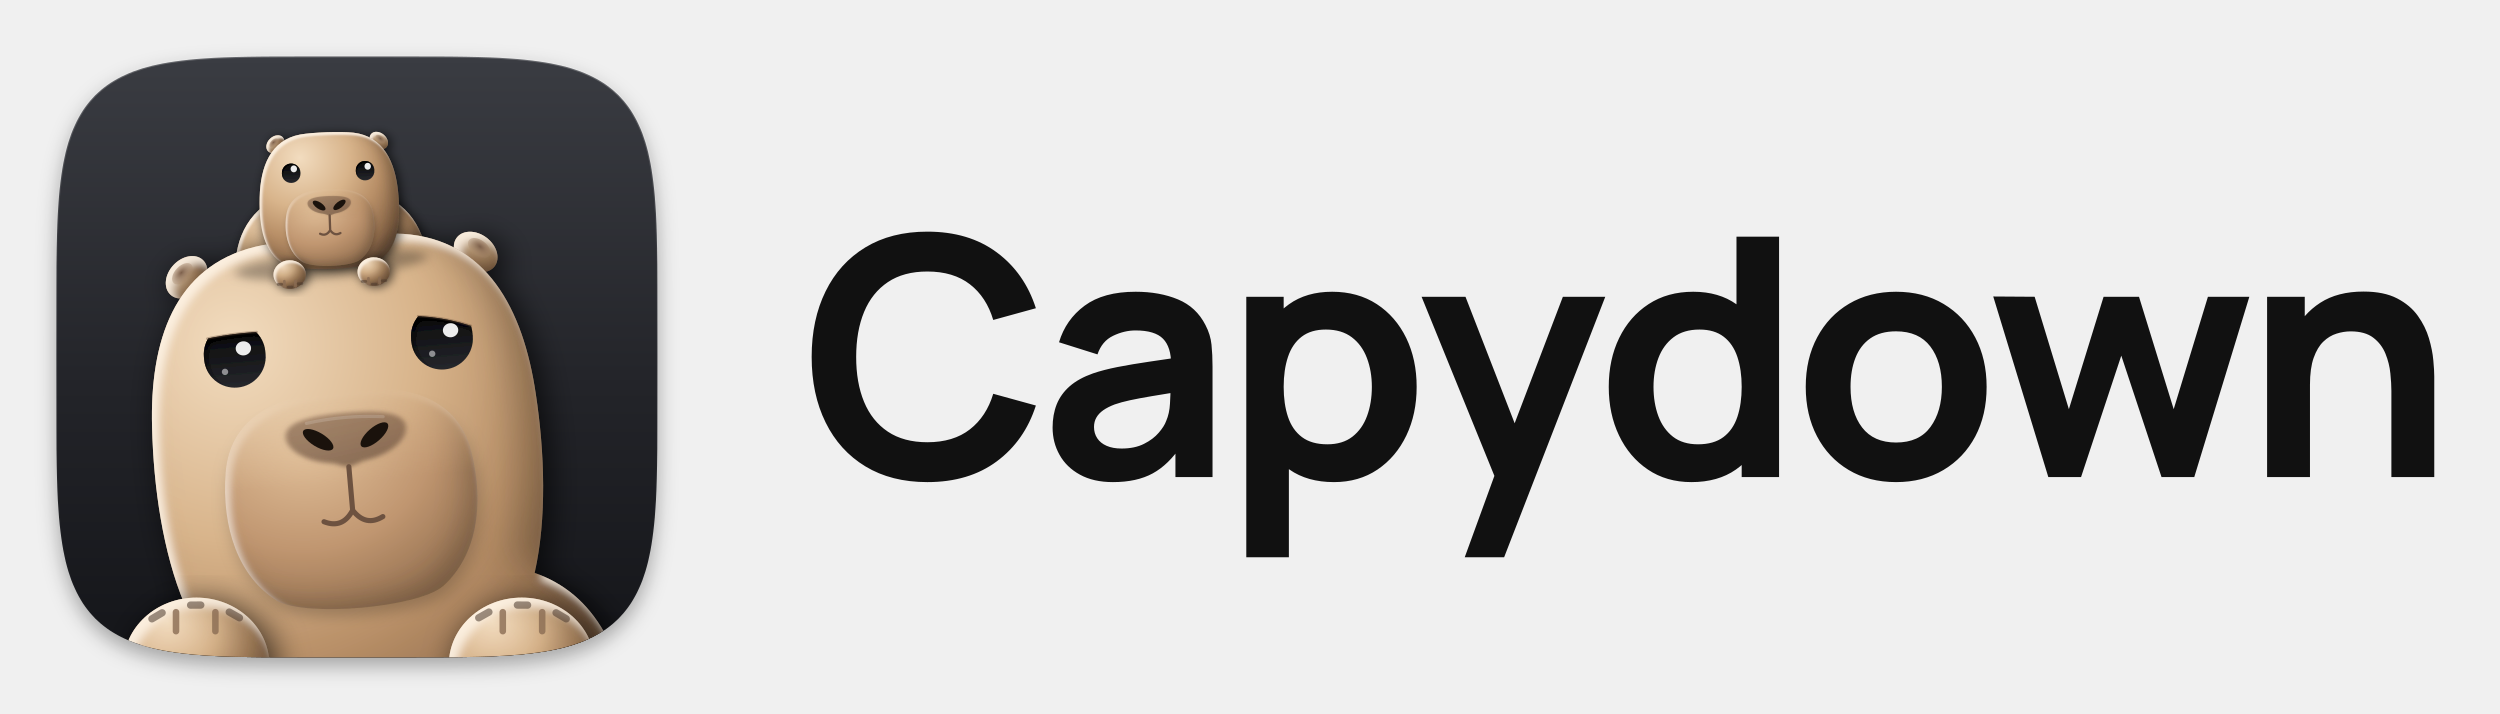
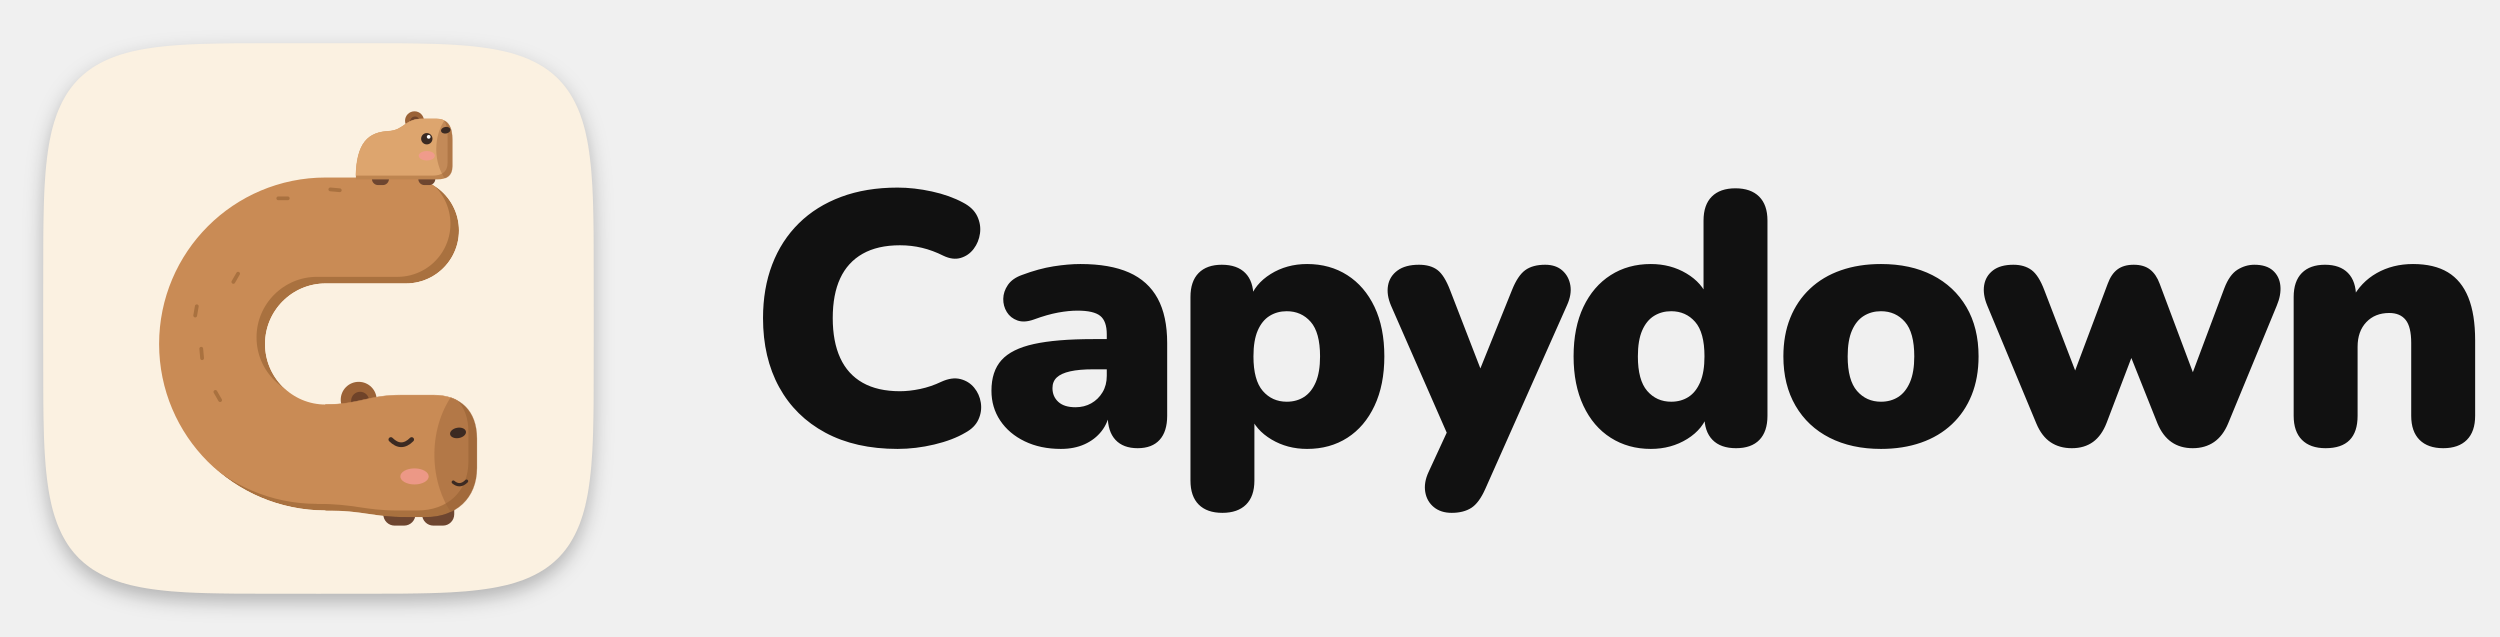
- <svg xmlns="http://www.w3.org/2000/svg" viewBox="0 0 532.4 152" width="532.4" height="152">
-   <svg x="-3.53" y="-3.53" width="159.07" height="159.07" viewBox="0 0 1024 1024" overflow="visible">
+ <svg xmlns="http://www.w3.org/2000/svg" width="581.3" height="148" viewBox="0 0 581.3 148">
+   <svg x="-5.5" y="-5.5" width="159.1" height="159.1" viewBox="0 0 1024 1024" overflow="visible">
    <defs>
      <filter id="tileDrop" x="-10%" y="-10%" width="120%" height="125%">
        <feGaussianBlur stdDeviation="14" />
      </filter>
      <path id="squircle" d="M924.0 512.0 L923.9 608.0 L923.8 638.6 L923.5 660.9 L923.1 679.0 L922.6 694.5 L922.0 708.2 L921.2 720.5 L920.4 731.8 L919.4 742.2 L918.3 751.9 L917.1 761.0 L915.8 769.6 L914.4 777.6 L912.8 785.3 L911.2 792.6 L909.4 799.5 L907.5 806.1 L905.4 812.4 L903.3 818.5 L901.0 824.2 L898.5 829.8 L896.0 835.1 L893.3 840.2 L890.5 845.1 L887.6 849.8 L884.5 854.3 L881.2 858.7 L877.9 862.8 L874.3 866.8 L870.7 870.7 L866.8 874.3 L862.8 877.9 L858.7 881.2 L854.3 884.5 L849.8 887.6 L845.1 890.5 L840.2 893.3 L835.1 896.0 L829.8 898.5 L824.2 901.0 L818.5 903.3 L812.4 905.4 L806.1 907.5 L799.5 909.4 L792.6 911.2 L785.3 912.8 L777.6 914.4 L769.6 915.8 L761.0 917.1 L751.9 918.3 L742.2 919.4 L731.8 920.4 L720.5 921.2 L708.2 922.0 L694.5 922.6 L679.0 923.1 L660.9 923.5 L638.6 923.8 L608.0 923.9 L512.0 924.0 L416.0 923.9 L385.4 923.8 L363.1 923.5 L345.0 923.1 L329.5 922.6 L315.8 922.0 L303.5 921.2 L292.2 920.4 L281.8 919.4 L272.1 918.3 L263.0 917.1 L254.4 915.8 L246.4 914.4 L238.7 912.8 L231.4 911.2 L224.5 909.4 L217.9 907.5 L211.6 905.4 L205.5 903.3 L199.8 901.0 L194.2 898.5 L188.9 896.0 L183.8 893.3 L178.9 890.5 L174.2 887.6 L169.7 884.5 L165.3 881.2 L161.2 877.9 L157.2 874.3 L153.3 870.7 L149.7 866.8 L146.1 862.8 L142.8 858.7 L139.5 854.3 L136.4 849.8 L133.5 845.1 L130.7 840.2 L128.0 835.1 L125.5 829.8 L123.0 824.2 L120.7 818.5 L118.6 812.4 L116.5 806.1 L114.6 799.5 L112.8 792.6 L111.2 785.3 L109.6 777.6 L108.2 769.6 L106.9 761.0 L105.7 751.9 L104.6 742.2 L103.6 731.8 L102.8 720.5 L102.0 708.2 L101.4 694.5 L100.9 679.0 L100.5 660.9 L100.2 638.6 L100.1 608.0 L100.0 512.0 L100.1 416.0 L100.2 385.4 L100.5 363.1 L100.9 345.0 L101.4 329.5 L102.0 315.8 L102.8 303.5 L103.6 292.2 L104.6 281.8 L105.7 272.1 L106.9 263.0 L108.2 254.4 L109.6 246.4 L111.2 238.7 L112.8 231.4 L114.6 224.5 L116.5 217.9 L118.6 211.6 L120.7 205.5 L123.0 199.8 L125.5 194.2 L128.0 188.9 L130.7 183.8 L133.5 178.9 L136.4 174.2 L139.5 169.7 L142.8 165.3 L146.1 161.2 L149.7 157.2 L153.3 153.3 L157.2 149.7 L161.2 146.1 L165.3 142.8 L169.7 139.5 L174.2 136.4 L178.9 133.5 L183.8 130.7 L188.9 128.0 L194.2 125.5 L199.8 123.0 L205.5 120.7 L211.6 118.6 L217.9 116.5 L224.5 114.6 L231.4 112.8 L238.7 111.2 L246.4 109.6 L254.4 108.2 L263.0 106.9 L272.1 105.7 L281.8 104.6 L292.2 103.6 L303.5 102.8 L315.8 102.0 L329.5 101.4 L345.0 100.9 L363.1 100.5 L385.4 100.2 L416.0 100.1 L512.0 100.0 L608.0 100.1 L638.6 100.2 L660.9 100.5 L679.0 100.9 L694.5 101.4 L708.2 102.0 L720.5 102.8 L731.8 103.6 L742.2 104.6 L751.9 105.7 L761.0 106.9 L769.6 108.2 L777.6 109.6 L785.3 111.2 L792.6 112.8 L799.5 114.6 L806.1 116.5 L812.4 118.6 L818.5 120.7 L824.2 123.0 L829.8 125.5 L835.1 128.0 L840.2 130.7 L845.1 133.5 L849.8 136.4 L854.3 139.5 L858.7 142.8 L862.8 146.1 L866.8 149.7 L870.7 153.3 L874.3 157.2 L877.9 161.2 L881.2 165.3 L884.5 169.7 L887.6 174.2 L890.5 178.9 L893.3 183.8 L896.0 188.9 L898.5 194.2 L901.0 199.8 L903.3 205.5 L905.4 211.6 L907.5 217.9 L909.4 224.5 L911.2 231.4 L912.8 238.7 L914.4 246.4 L915.8 254.4 L917.1 263.0 L918.3 272.1 L919.4 281.8 L920.4 292.2 L921.2 303.5 L922.0 315.8 L922.6 329.5 L923.1 345.0 L923.5 363.1 L923.8 385.4 L923.9 416.0 Z" />
      <clipPath id="clip">
        <use href="#squircle" />
      </clipPath>
-       <linearGradient id="bg" x1="0" y1="0" x2="0" y2="1">
-         <stop offset="0" stop-color="#3a3c42" />
-         <stop offset="0.55" stop-color="#232429" />
-         <stop offset="1" stop-color="#141519" />
-       </linearGradient>
-       <linearGradient id="rim" x1="0" y1="0" x2="0" y2="1">
-         <stop offset="0" stop-color="#fff" stop-opacity="0.22" />
-         <stop offset="0.35" stop-color="#fff" stop-opacity="0.04" />
-         <stop offset="1" stop-color="#fff" stop-opacity="0" />
-       </linearGradient>
-       <radialGradient id="body" cx="0.30" cy="0.18" r="0.95">
-         <stop offset="0" stop-color="#f2dcbf" />
-         <stop offset="0.38" stop-color="#d8b48b" />
-         <stop offset="0.62" stop-color="#b88f67" />
-         <stop offset="0.86" stop-color="#8c6849" />
-         <stop offset="1" stop-color="#5e4533" />
-       </radialGradient>
-       <radialGradient id="muzzle" cx="0.34" cy="0.22" r="0.9">
-         <stop offset="0" stop-color="#e3c29c" />
-         <stop offset="0.55" stop-color="#c09670" />
-         <stop offset="1" stop-color="#8d6a4b" />
-       </radialGradient>
-       <linearGradient id="eye" x1="0" y1="0" x2="0" y2="1">
-         <stop offset="0" stop-color="#050506" />
-         <stop offset="1" stop-color="#26272c" />
-       </linearGradient>
-       <linearGradient id="pad" x1="0" y1="0" x2="0.3" y2="1">
-         <stop offset="0" stop-color="#7f604a" />
-         <stop offset="1" stop-color="#5f4636" />
-       </linearGradient>
-       <radialGradient id="earIn" cx="0.5" cy="0.4" r="0.6">
-         <stop offset="0" stop-color="#7d604b" />
-         <stop offset="1" stop-color="#a8876a" stop-opacity="0.2" />
-       </radialGradient>
-       <filter id="sculpt" x="-20%" y="-20%" width="140%" height="140%">
-         <feGaussianBlur in="SourceAlpha" stdDeviation="30" result="b1" />
-         <feOffset in="b1" dx="-34" dy="-26" result="o1" />
-         <feComposite in="SourceAlpha" in2="o1" operator="out" result="edge1" />
-         <feFlood flood-color="#3b2f26" flood-opacity="0.55" />
-         <feComposite in2="edge1" operator="in" result="shade" />
-         <feGaussianBlur in="SourceAlpha" stdDeviation="6" result="b2" />
-         <feOffset in="b2" dx="10" dy="12" result="o2" />
-         <feComposite in="SourceAlpha" in2="o2" operator="out" result="edge2" />
-         <feFlood flood-color="#fff4e6" flood-opacity="0.85" />
-         <feComposite in2="edge2" operator="in" result="shine" />
-         <feMerge>
-           <feMergeNode in="SourceGraphic" />
-           <feMergeNode in="shade" />
-           <feMergeNode in="shine" />
-         </feMerge>
-       </filter>
-       <filter id="sculptSoft" x="-20%" y="-20%" width="140%" height="140%">
-         <feGaussianBlur in="SourceAlpha" stdDeviation="20" result="b1" />
-         <feOffset in="b1" dx="-20" dy="-16" result="o1" />
-         <feComposite in="SourceAlpha" in2="o1" operator="out" result="edge1" />
-         <feFlood flood-color="#3b2f26" flood-opacity="0.4" />
-         <feComposite in2="edge1" operator="in" result="shade" />
-         <feGaussianBlur in="SourceAlpha" stdDeviation="5" result="b2" />
-         <feOffset in="b2" dx="7" dy="9" result="o2" />
-         <feComposite in="SourceAlpha" in2="o2" operator="out" result="edge2" />
-         <feFlood flood-color="#fff4e6" flood-opacity="0.59" />
-         <feComposite in2="edge2" operator="in" result="shine" />
-         <feMerge>
-           <feMergeNode in="SourceGraphic" />
-           <feMergeNode in="shade" />
-           <feMergeNode in="shine" />
-         </feMerge>
-       </filter>
-       <filter id="cast" x="-20%" y="-20%" width="140%" height="140%">
-         <feGaussianBlur in="SourceAlpha" stdDeviation="22" />
-         <feOffset dx="10" dy="6" />
-         <feComponentTransfer>
-           <feFuncA type="linear" slope="0.7" />
-         </feComponentTransfer>
-       </filter>
-       <filter id="muzzleDrop" x="-20%" y="-20%" width="140%" height="150%">
-         <feGaussianBlur in="SourceAlpha" stdDeviation="12" />
-         <feOffset dx="4" dy="12" />
-         <feComponentTransfer>
-           <feFuncA type="linear" slope="0.2" />
-         </feComponentTransfer>
-       </filter>
-       <linearGradient id="muzzleFade" gradientUnits="userSpaceOnUse" x1="0" y1="500" x2="0" y2="640">
-         <stop offset="0" stop-color="#fff" stop-opacity="0" />
-         <stop offset="1" stop-color="#fff" />
-       </linearGradient>
-       <mask id="muzzleMask" maskUnits="userSpaceOnUse" x="0" y="0" width="1024" height="1100">
-         <rect width="1024" height="1100" fill="url(#muzzleFade)" />
-       </mask>
-       <filter id="softShadow" x="-50%" y="-200%" width="200%" height="500%">
-         <feGaussianBlur stdDeviation="8" />
-       </filter>
-       <filter id="padBlur" x="-30%" y="-50%" width="160%" height="200%">
-         <feGaussianBlur stdDeviation="4" />
-       </filter>
-       <filter id="eyeInset" x="-30%" y="-30%" width="160%" height="160%">
-         <feGaussianBlur in="SourceAlpha" stdDeviation="5" result="b" />
-         <feOffset in="b" dx="4" dy="7" result="o" />
-         <feComposite in="SourceAlpha" in2="o" operator="out" result="e" />
-         <feFlood flood-color="#000" flood-opacity="0.9" />
-         <feComposite in2="e" operator="in" result="s" />
-         <feMerge>
-           <feMergeNode in="SourceGraphic" />
-           <feMergeNode in="s" />
-         </feMerge>
-       </filter>
    </defs>
-     <use class="tile-shadow" href="#squircle" fill="#000" opacity="0.32" transform="translate(0 12)" filter="url(#tileDrop)" />
-     <use href="#squircle" fill="url(#bg)" />
+     <use class="tile-shadow" href="#squircle" fill="#000" opacity="0.26" transform="translate(0 12)" filter="url(#tileDrop)" />
+     <use href="#squircle" fill="#FBF1E1" />
    <g clip-path="url(#clip)">
-       <g transform="translate(512 1000) scale(0.88) translate(-512 -1000) rotate(-5 512 760)">
-         <g transform="translate(512 306) rotate(3) scale(0.36) translate(-512 -846)">
-           <g fill="#000" filter="url(#cast)">
-             <path d="M 96 1000 L 96 846 C 96 700 170 560 330 520 C 420 498 604 498 694 520 C 854 560 928 700 928 846 L 928 1000 Z" />
+       <g transform="translate(154.6 168) scale(0.7078)">
+         <path d="M642 860 H710 V900 A24 24 0 0 1 686 924 H666 A24 24 0 0 1 642 900 V860 Z" fill="#6E4630" />
+         <path d="M724 860 H792 V900 A24 24 0 0 1 768 924 H748 A24 24 0 0 1 724 900 V860 Z" fill="#6E4630" />
+         <circle cx="590" cy="658" r="38" fill="#9B6236" />
+         <circle cx="593" cy="660" r="19" fill="#6F4329" />
+         <mask id="c2" maskUnits="userSpaceOnUse" x="-300" y="-300" width="1624" height="1624">
+           <g fill="#fff" stroke="#fff">
+             <path d="M690 300 L520 300 A240 240 0 0 0 520 780 L560 780" fill="none" stroke="#fff" stroke-width="224" stroke-linecap="round" stroke-linejoin="round" />
+             <path d="M520 668.0 C590 668.0 610 648 680 648 L748 648 C806 648 840 682 840 740 L840 802 C840 866 796 906 732 906 L690 906 C620 906 600 892.0 520 892.0 Z" fill="#fff" />
          </g>
-           <g filter="url(#sculpt)">
-             <g fill="url(#body)">
-               <path d="M 96 1000 L 96 846 C 96 700 170 560 330 520 C 420 498 604 498 694 520 C 854 560 928 700 928 846 L 928 1000 Z" />
-             </g>
+         </mask>
+         <g mask="url(#c2)">
+           <path d="M690 300 L520 300 A240 240 0 0 0 520 780 L560 780" fill="none" stroke="#A9713F" stroke-width="224" stroke-linecap="round" stroke-linejoin="round" />
+           <path d="M520 668.0 C590 668.0 610 648 680 648 L748 648 C806 648 840 682 840 740 L840 802 C840 866 796 906 732 906 L690 906 C620 906 600 892.0 520 892.0 Z" fill="#A9713F" />
+           <g transform="translate(-18 -14)">
+             <path d="M690 300 L520 300 A240 240 0 0 0 520 780 L560 780" fill="none" stroke="#C98B55" stroke-width="224" stroke-linecap="round" stroke-linejoin="round" />
+             <path d="M520 668.0 C590 668.0 610 648 680 648 L748 648 C806 648 840 682 840 740 L840 802 C840 866 796 906 732 906 L690 906 C620 906 600 892.0 520 892.0 Z" fill="#C98B55" />
          </g>
        </g>
-         <g fill="#000" filter="url(#cast)">
-           <ellipse cx="286" cy="300" rx="37" ry="28" transform="rotate(-42 286 300)" />
-           <ellipse cx="738" cy="300" rx="37" ry="28" transform="rotate(42 738 300)" />
-           <path d="M 104 1110 C 104 936 150 846 238 806 C 212 724 206 622 212 528 C 220 394 268 282 396 262 C 452 254 572 254 628 262 C 756 282 804 394 812 528 C 818 622 812 724 786 806 C 874 846 920 936 920 1110 Z" />
+         <mask id="c2h" maskUnits="userSpaceOnUse" x="-300" y="-300" width="1624" height="1624">
+           <g fill="#fff" stroke="#fff">
+             <path d="M520 668.0 C590 668.0 610 648 680 648 L748 648 C806 648 840 682 840 740 L840 802 C840 866 796 906 732 906 L690 906 C620 906 600 892.0 520 892.0 Z" fill="#fff" />
+           </g>
+         </mask>
+         <g mask="url(#c2h)">
+           <ellipse cx="900" cy="774" rx="150" ry="190" fill="#9A6236" opacity=".45" />
        </g>
-         <g filter="url(#sculpt)">
-           <g fill="url(#body)">
-             <ellipse cx="286" cy="300" rx="37" ry="28" transform="rotate(-42 286 300)" />
-             <ellipse cx="738" cy="300" rx="37" ry="28" transform="rotate(42 738 300)" />
+         <path d="M247.7 460.2 L244.3 479.8" fill="none" stroke="#A9713F" stroke-width="8" stroke-linecap="round" stroke-linejoin="round" />
+         <path d="M257.1 550 L258.9 570" fill="none" stroke="#A9713F" stroke-width="8" stroke-linecap="round" stroke-linejoin="round" />
+         <path d="M287 641.3 L297 658.7" fill="none" stroke="#A9713F" stroke-width="8" stroke-linecap="round" stroke-linejoin="round" />
+         <path d="M335 391.3 L325 408.7" fill="none" stroke="#A9713F" stroke-width="8" stroke-linecap="round" stroke-linejoin="round" />
+         <path d="M420 232 L440 232" fill="none" stroke="#A9713F" stroke-width="8" stroke-linecap="round" stroke-linejoin="round" />
+         <path d="M530 213.1 L550 214.9" fill="none" stroke="#A9713F" stroke-width="8" stroke-linecap="round" stroke-linejoin="round" />
+         <path d="M658 742 Q680 764 702 742" fill="none" stroke="#3B2A22" stroke-width="10" stroke-linecap="round" stroke-linejoin="round" />
+         <ellipse cx="800" cy="728" rx="17" ry="11" fill="#3B2A22" transform="rotate(-10 800 728)" />
+         <path d="M790 832 Q804 844 818 830" fill="none" stroke="#3B2A22" stroke-width="7" stroke-linecap="round" stroke-linejoin="round" />
+         <ellipse cx="708" cy="820" rx="30" ry="17" fill="#F29A8E" opacity=".85" />
+         <path d="M618 172 H654 V191 A13 13 0 0 1 641 204 H631 A13 13 0 0 1 618 191 V172 Z" fill="#6E4630" />
+         <path d="M716 172 H752 V191 A13 13 0 0 1 739 204 H729 A13 13 0 0 1 716 191 V172 Z" fill="#6E4630" />
+         <circle cx="708" cy="68" r="20" fill="#9B6236" />
+         <circle cx="709" cy="69" r="10" fill="#6F4329" />
+         <mask id="baby" maskUnits="userSpaceOnUse" x="-300" y="-300" width="1624" height="1624">
+           <g fill="#fff" stroke="#fff">
+             <path d="M584 192 C584 112 612 92 654 90 C686 88 688 64 724 64 L754 64 C780 64 788 82 788 108 L788 164 C788 184 776 192 756 192 Z" fill="#fff" />
          </g>
+         </mask>
+         <path d="M584 192 C584 112 612 92 654 90 C686 88 688 64 724 64 L754 64 C780 64 788 82 788 108 L788 164 C788 184 776 192 756 192 Z" fill="#BE8550" />
+         <g mask="url(#baby)">
+           <g transform="translate(-10 -8)">
+             <path d="M584 192 C584 112 612 92 654 90 C686 88 688 64 724 64 L754 64 C780 64 788 82 788 108 L788 164 C788 184 776 192 756 192 Z" fill="#DDA56E" />
+           </g>
+           <ellipse cx="820" cy="128" rx="66" ry="90" fill="#9A6236" opacity=".4" />
        </g>
-         <ellipse cx="280" cy="294" rx="20" ry="12" transform="rotate(-42 280 294)" fill="url(#earIn)" />
-         <ellipse cx="744" cy="294" rx="20" ry="12" transform="rotate(42 744 294)" fill="url(#earIn)" />
-         <g filter="url(#sculpt)">
-           <path d="M 104 1110 C 104 936 150 846 238 806 C 212 724 206 622 212 528 C 220 394 268 282 396 262 C 452 254 572 254 628 262 C 756 282 804 394 812 528 C 818 622 812 724 786 806 C 874 846 920 936 920 1110 Z" fill="url(#body)" />
-         </g>
-         <g mask="url(#muzzleMask)">
-           <path d="M 512 494 C 620 494 690 526 704 608 C 718 694 698 772 642 814 C 600 844 424 844 382 814 C 326 772 306 694 320 608 C 334 526 404 494 512 494 Z" fill="#000" filter="url(#muzzleDrop)" />
-           <g filter="url(#sculptSoft)">
-             <path d="M 512 494 C 620 494 690 526 704 608 C 718 694 698 772 642 814 C 600 844 424 844 382 814 C 326 772 306 694 320 608 C 334 526 404 494 512 494 Z" fill="url(#muzzle)" />
-           </g>
-         </g>
-         <path d="M 418 560 C 420 538 460 532 512 532 C 564 532 604 538 606 560 C 608 584 572 604 540 608 C 528 610 520 616 512 616 C 504 616 496 610 484 608 C 452 604 416 584 418 560 Z" fill="url(#pad)" opacity="0.62" filter="url(#padBlur)" />
-         <ellipse cx="468" cy="570" rx="27" ry="11" transform="rotate(36 468 570)" fill="#1a120c" />
-         <ellipse cx="556" cy="570" rx="27" ry="11" transform="rotate(-36 556 570)" fill="#1a120c" />
-         <path d="M 452 543 Q 512 535 572 543" stroke="#fff" stroke-width="5" stroke-linecap="round" fill="none" opacity="0.16" />
-         <path d="M 512 616 L 512 684 M 466 698 Q 494 712 512 684 Q 530 712 558 698" stroke="#6d5240" stroke-width="8" stroke-linecap="round" stroke-linejoin="round" fill="none" />
-         <clipPath id="lid0">
-           <path d="M 412.0 395.8 Q 350.0 391.0 288.0 401.0 L 288.0 528.0 L 412.0 528.0 Z" />
-         </clipPath>
-         <g filter="url(#eyeInset)">
-           <g clip-path="url(#lid0)">
-             <rect x="302.0" y="378.0" width="96.0" height="100.0" rx="48.0" fill="url(#eye)" />
-           </g>
-         </g>
-         <path d="M 387.2 394.5 L 384.1 394.4 L 381.0 394.3 L 377.9 394.3 L 374.8 394.3 L 371.7 394.2 L 368.6 394.3 L 365.5 394.3 L 362.4 394.3 L 359.3 394.4 L 356.2 394.5 L 353.1 394.6 L 350.0 394.7 L 346.9 394.8 L 343.8 395.0 L 340.7 395.2 L 337.6 395.4 L 334.5 395.6 L 331.4 395.8 L 328.3 396.1 L 325.2 396.3 L 322.1 396.6 L 319.0 396.9 L 315.9 397.2 L 312.8 397.6 L 309.7 398.0" fill="none" stroke="#5e4533" stroke-width="4.0" stroke-linecap="round" stroke-linejoin="round" opacity="0.35" />
-         <ellipse cx="364.4" cy="418.0" rx="12.0" ry="11.0" fill="#fff" opacity="0.92" />
-         <circle cx="332.7" cy="452.0" r="5.0" fill="#fff" opacity="0.5" />
-         <clipPath id="lid1">
-           <path d="M 612.0 389.8 Q 674.0 391.0 736.0 421.0 L 736.0 528.0 L 612.0 528.0 Z" />
-         </clipPath>
-         <g filter="url(#eyeInset)">
-           <g clip-path="url(#lid1)">
-             <rect x="626.0" y="378.0" width="96.0" height="100.0" rx="48.0" fill="url(#eye)" />
-           </g>
-         </g>
-         <path d="M 639.9 391.8 L 643.0 392.2 L 646.1 392.6 L 649.2 393.1 L 652.3 393.6 L 655.4 394.2 L 658.5 394.8 L 661.6 395.4 L 664.7 396.0 L 667.8 396.7 L 670.9 397.4 L 674.0 398.2 L 677.1 399.0 L 680.2 399.8 L 683.3 400.7 L 686.4 401.6 L 689.5 402.6 L 692.6 403.5 L 695.7 404.5 L 698.8 405.6 L 701.9 406.7 L 705.0 407.8 L 708.1 409.0 L 711.2 410.2 L 714.3 411.4 L 717.4 412.6 L 720.5 413.9" fill="none" stroke="#5e4533" stroke-width="4.0" stroke-linecap="round" stroke-linejoin="round" opacity="0.35" />
-         <ellipse cx="688.4" cy="418.0" rx="12.0" ry="11.0" fill="#fff" opacity="0.92" />
-         <circle cx="656.7" cy="452.0" r="5.0" fill="#fff" opacity="0.5" />
-         <ellipse cx="512" cy="300" rx="150" ry="20" fill="#000" opacity="0.30" filter="url(#softShadow)" />
-         <g transform="translate(512 306) rotate(3) scale(0.36) translate(-512 -846)">
-           <g fill="#000" filter="url(#cast)">
-             <ellipse cx="288" cy="300" rx="44" ry="33" transform="rotate(-42 288 300)" />
-             <ellipse cx="736" cy="300" rx="44" ry="33" transform="rotate(42 736 300)" />
-             <path d="M 212 528 C 220 394 268 282 396 262 C 452 254 572 254 628 262 C 756 282 804 394 812 528 C 820 660 800 770 718 818 C 650 858 374 858 306 818 C 224 770 204 660 212 528 Z" />
-           </g>
-           <g filter="url(#sculpt)">
-             <g fill="url(#body)">
-               <ellipse cx="288" cy="300" rx="44" ry="33" transform="rotate(-42 288 300)" />
-               <ellipse cx="736" cy="300" rx="44" ry="33" transform="rotate(42 736 300)" />
-             </g>
-           </g>
-           <ellipse cx="282" cy="294" rx="24" ry="14" transform="rotate(-42 282 294)" fill="url(#earIn)" />
-           <ellipse cx="742" cy="294" rx="24" ry="14" transform="rotate(42 742 294)" fill="url(#earIn)" />
-           <g filter="url(#sculpt)">
-             <path d="M 212 528 C 220 394 268 282 396 262 C 452 254 572 254 628 262 C 756 282 804 394 812 528 C 820 660 800 770 718 818 C 650 858 374 858 306 818 C 224 770 204 660 212 528 Z" fill="url(#body)" />
-           </g>
-           <g mask="url(#muzzleMask)">
-             <path d="M 512 500 C 618 500 686 530 700 610 C 714 694 694 772 638 812 C 598 842 426 842 386 812 C 330 772 310 694 324 610 C 338 530 406 500 512 500 Z" fill="#000" filter="url(#muzzleDrop)" />
-             <g filter="url(#sculptSoft)">
-               <path d="M 512 500 C 618 500 686 530 700 610 C 714 694 694 772 638 812 C 598 842 426 842 386 812 C 330 772 310 694 324 610 C 338 530 406 500 512 500 Z" fill="url(#muzzle)" />
-             </g>
-           </g>
-           <path d="M 418 560 C 420 538 460 532 512 532 C 564 532 604 538 606 560 C 608 584 572 604 540 608 C 528 610 520 616 512 616 C 504 616 496 610 484 608 C 452 604 416 584 418 560 Z" fill="url(#pad)" opacity="0.62" filter="url(#padBlur)" />
-           <ellipse cx="468" cy="572" rx="32" ry="14" transform="rotate(36 468 572)" fill="#1a120c" />
-           <ellipse cx="556" cy="572" rx="32" ry="14" transform="rotate(-36 556 572)" fill="#1a120c" />
-           <path d="M 512 616 L 512 680 M 468 694 Q 494 708 512 680 Q 530 708 556 694" stroke="#6d5240" stroke-width="10" stroke-linecap="round" stroke-linejoin="round" fill="none" />
-           <g filter="url(#eyeInset)">
-             <rect x="312.0" y="386.0" width="80.0" height="84.0" rx="40.0" fill="url(#eye)" />
-             <rect x="632.0" y="386.0" width="80.0" height="84.0" rx="40.0" fill="url(#eye)" />
-           </g>
-           <ellipse cx="364.0" cy="409.5" rx="14.0" ry="15.0" fill="#fff" opacity="0.92" />
-           <ellipse cx="684.0" cy="409.5" rx="14.0" ry="15.0" fill="#fff" opacity="0.92" />
-           <g fill="#000" filter="url(#cast)">
-             <ellipse cx="330" cy="866" rx="70" ry="62" />
-             <ellipse cx="694" cy="866" rx="70" ry="62" />
-           </g>
-           <g filter="url(#sculpt)">
-             <g fill="url(#body)">
-               <ellipse cx="330" cy="866" rx="70" ry="62" />
-               <ellipse cx="694" cy="866" rx="70" ry="62" />
-             </g>
-           </g>
-           <g stroke="#8a6c53" stroke-width="12" stroke-linecap="round" fill="none" opacity="0.8">
-             <path d="M 306.2 894.0 L 306.2 918.0" />
-             <path d="M 353.8 894.0 L 353.8 918.0" />
-             <path d="M 670.2 894.0 L 670.2 918.0" />
-             <path d="M 717.8 894.0 L 717.8 918.0" />
-           </g>
-           <g stroke="#4a382c" stroke-width="12" stroke-linecap="round" opacity="0.5">
-             <path d="M 278.6 906.6 L 294.6 906.6" />
-             <path d="M 322.0 920.0 L 338.0 920.0" />
-             <path d="M 365.4 906.6 L 381.4 906.6" />
-             <path d="M 642.6 906.6 L 658.6 906.6" />
-             <path d="M 686.0 920.0 L 702.0 920.0" />
-             <path d="M 729.4 906.6 L 745.4 906.6" />
-           </g>
-         </g>
-       </g>
-       <g fill="#000" filter="url(#cast)">
-         <ellipse cx="292" cy="934" rx="100" ry="92" />
-         <ellipse cx="738" cy="934" rx="100" ry="92" />
-       </g>
-       <g filter="url(#sculpt)">
-         <g fill="url(#body)">
-           <ellipse cx="292" cy="934" rx="100" ry="92" />
-           <ellipse cx="738" cy="934" rx="100" ry="92" />
-         </g>
-       </g>
-       <g stroke="#8a6c53" stroke-width="9" stroke-linecap="round" fill="none" opacity="0.8">
-         <path d="M 264 862 L 264 888" />
-         <path d="M 318 862 L 318 888" />
-         <path d="M 712 862 L 712 888" />
-         <path d="M 766 862 L 766 888" />
-       </g>
-       <g stroke="#4a382c" stroke-width="10" stroke-linecap="round" opacity="0.55">
-         <path d="M 231 871.1 L 245 862.8" />
-         <path d="M 284 852.3 L 298 852.2" />
-         <path d="M 337 861.8 L 351 869.7" />
-         <path d="M 679 869.7 L 693 861.8" />
-         <path d="M 732 852.2 L 746 852.3" />
-         <path d="M 785 862.8 L 799 871.1" />
+         <circle cx="734" cy="106" r="12" fill="#3B2A22" />
+         <circle cx="738" cy="102" r="4" fill="#fff" />
+         <ellipse cx="774" cy="88" rx="10" ry="7" fill="#3B2A22" transform="rotate(-10 774 88)" />
+         <ellipse cx="734" cy="142" rx="17" ry="10" fill="#F29A8E" opacity=".9" />
      </g>
    </g>
-     <use href="#squircle" fill="none" stroke="url(#rim)" stroke-width="3" />
  </svg>
-   <g transform="translate(12 12)">
-     <path fill="#111111" transform="translate(0 89.6)" d="M185.49 1.07Q177.81 1.07 172.29 -2.28Q166.77 -5.63 163.82 -11.64Q160.85 -17.65 160.85 -25.6Q160.85 -33.55 163.82 -39.56Q166.77 -45.57 172.29 -48.92Q177.81 -52.27 185.49 -52.27Q194.32 -52.27 200.26 -47.86Q206.2 -43.46 208.6 -35.96L199.52 -33.46Q198.07 -38.33 194.56 -41.05Q191.05 -43.78 185.49 -43.78Q180.44 -43.78 177.08 -41.52Q173.72 -39.27 172.02 -35.18Q170.33 -31.09 170.33 -25.6Q170.32 -20.11 172.01 -16.02Q173.7 -11.94 177.07 -9.68Q180.44 -7.42 185.49 -7.42Q191.05 -7.42 194.56 -10.17Q198.07 -12.91 199.52 -17.74L208.6 -15.24Q206.2 -7.74 200.26 -3.34Q194.32 1.07 185.49 1.07ZM225.01 1.07Q220.85 1.07 217.98 -0.52Q215.11 -2.09 213.64 -4.74Q212.16 -7.37 212.16 -10.55Q212.16 -13.29 213.04 -15.5Q213.93 -17.7 215.81 -19.35Q217.7 -21 220.76 -22.08Q223.01 -22.85 226.05 -23.45Q229.09 -24.04 232.77 -24.58Q236.46 -25.11 240.65 -25.74L237.4 -23.94Q237.42 -27.69 235.68 -29.46Q233.95 -31.23 229.82 -31.23Q227.42 -31.23 225.05 -30.09Q222.67 -28.95 221.72 -26.13L213.53 -28.71Q214.97 -33.54 218.98 -36.5Q222.99 -39.47 229.84 -39.47Q234.95 -39.47 238.86 -37.84Q242.76 -36.22 244.71 -32.39Q245.79 -30.33 246 -28.21Q246.22 -26.08 246.22 -23.52V0H238.32V-8.16L239.55 -6.68Q236.87 -2.64 233.49 -0.79Q230.1 1.07 225.01 1.07ZM226.85 -6.08Q229.67 -6.08 231.63 -7.08Q233.6 -8.07 234.77 -9.45Q235.95 -10.82 236.35 -11.95Q237.05 -13.55 237.16 -15.65Q237.28 -17.75 237.28 -19.1L239.99 -18.34Q235.93 -17.68 233.2 -17.22Q230.47 -16.76 228.63 -16.36Q226.78 -15.96 225.37 -15.47Q223.91 -14.91 222.94 -14.23Q221.97 -13.54 221.48 -12.67Q220.98 -11.8 220.98 -10.67Q220.98 -9.3 221.67 -8.27Q222.35 -7.23 223.66 -6.66Q224.97 -6.08 226.85 -6.08ZM272.08 1.07Q266.42 1.07 262.61 -1.6Q258.79 -4.27 256.86 -8.86Q254.93 -13.45 254.93 -19.21Q254.93 -24.97 256.85 -29.56Q258.77 -34.14 262.5 -36.8Q266.22 -39.47 271.69 -39.47Q277.16 -39.47 281.21 -36.83Q285.24 -34.19 287.47 -29.62Q289.69 -25.05 289.69 -19.21Q289.69 -13.45 287.5 -8.86Q285.3 -4.27 281.35 -1.6Q277.39 1.07 272.08 1.07ZM253.41 17.07V-38.4H261.37V-11.7H262.48V17.07ZM270.67 -6.98Q273.93 -6.98 276.02 -8.61Q278.12 -10.25 279.13 -13.02Q280.15 -15.8 280.15 -19.21Q280.15 -22.58 279.1 -25.35Q278.06 -28.12 275.89 -29.77Q273.72 -31.42 270.35 -31.42Q267.18 -31.42 265.2 -29.89Q263.21 -28.36 262.29 -25.6Q261.37 -22.84 261.37 -19.21Q261.37 -15.58 262.29 -12.82Q263.21 -10.06 265.26 -8.52Q267.31 -6.98 270.67 -6.98ZM299.93 17.07 307.33 -3.24 307.46 2.73 290.74 -38.4H300.09L311.71 -8.5H309.43L320.83 -38.4H329.86L308.32 17.07ZM348.2 1.07Q342.89 1.07 338.94 -1.6Q334.98 -4.27 332.79 -8.86Q330.6 -13.45 330.6 -19.21Q330.6 -25.05 332.82 -29.62Q335.04 -34.19 339.08 -36.83Q343.12 -39.47 348.59 -39.47Q354.06 -39.47 357.79 -36.8Q361.51 -34.14 363.43 -29.56Q365.35 -24.97 365.35 -19.21Q365.35 -13.45 363.42 -8.86Q361.49 -4.27 357.67 -1.6Q353.86 1.07 348.2 1.07ZM349.61 -6.98Q352.97 -6.98 355.02 -8.52Q357.07 -10.06 357.99 -12.82Q358.91 -15.58 358.91 -19.21Q358.91 -22.84 357.99 -25.6Q357.07 -28.36 355.08 -29.89Q353.1 -31.42 349.93 -31.42Q346.56 -31.42 344.39 -29.77Q342.22 -28.12 341.17 -25.35Q340.13 -22.58 340.13 -19.21Q340.13 -15.8 341.15 -13.02Q342.17 -10.25 344.26 -8.61Q346.35 -6.98 349.61 -6.98ZM358.91 0V-26.7H357.8V-51.2H366.87V0ZM391.78 1.07Q385.99 1.07 381.67 -1.53Q377.34 -4.12 374.95 -8.69Q372.55 -13.27 372.55 -19.21Q372.55 -25.22 375 -29.78Q377.44 -34.35 381.77 -36.91Q386.1 -39.47 391.78 -39.47Q397.57 -39.47 401.91 -36.87Q406.25 -34.28 408.66 -29.71Q411.07 -25.14 411.07 -19.21Q411.07 -13.22 408.65 -8.65Q406.22 -4.09 401.87 -1.51Q397.53 1.07 391.78 1.07ZM391.78 -7.36Q396.7 -7.36 399.11 -10.67Q401.54 -13.99 401.54 -19.21Q401.54 -24.6 399.08 -27.82Q396.63 -31.04 391.78 -31.04Q388.44 -31.04 386.3 -29.54Q384.16 -28.04 383.13 -25.38Q382.09 -22.72 382.09 -19.21Q382.09 -13.78 384.55 -10.57Q387.01 -7.36 391.78 -7.36ZM424.21 0 412.48 -38.46 421.3 -38.4 428.59 -14.46 435.98 -38.4H443.52L450.91 -14.46L458.2 -38.4H467.02L455.29 0H448.32L439.75 -25.86L431.18 0ZM497.27 0V-18.35Q497.27 -19.95 497.05 -22.09Q496.84 -24.23 496.01 -26.28Q495.17 -28.34 493.42 -29.68Q491.67 -31.03 488.58 -31.03Q487.11 -31.03 485.59 -30.55Q484.06 -30.08 482.78 -28.85Q481.51 -27.63 480.72 -25.4Q479.93 -23.18 479.93 -19.63L474.66 -21.99Q474.66 -26.75 476.54 -30.73Q478.42 -34.72 482.12 -37.12Q485.82 -39.51 491.34 -39.51Q495.69 -39.51 498.5 -38.05Q501.3 -36.59 502.91 -34.33Q504.53 -32.06 505.27 -29.55Q506.01 -27.04 506.2 -24.86Q506.4 -22.69 506.4 -21.48V0ZM470.8 0V-38.4H478.82V-26.16H479.93V0Z" />
-   </g>
+   <path fill="#111111" d="M208.705 104.382Q198.931 104.382 191.922 100.612Q184.912 96.842 181.164 90.009Q177.417 83.175 177.417 73.958Q177.417 67.08 179.554 61.499Q181.692 55.918 185.744 51.925Q189.795 47.931 195.586 45.775Q201.376 43.618 208.705 43.618Q212.551 43.618 216.685 44.521Q220.818 45.423 223.945 47.115Q226.339 48.361 227.244 50.306Q228.148 52.251 227.867 54.272Q227.587 56.294 226.409 57.856Q225.232 59.418 223.394 59.97Q221.555 60.522 219.345 59.459Q216.862 58.216 214.389 57.624Q211.916 57.032 209.252 57.032Q204.069 57.032 200.59 59.001Q197.111 60.97 195.369 64.71Q193.628 68.45 193.628 73.958Q193.628 79.436 195.369 83.233Q197.111 87.03 200.59 88.999Q204.069 90.968 209.252 90.968Q211.466 90.968 213.969 90.441Q216.473 89.914 218.856 88.777Q221.333 87.638 223.301 88.137Q225.269 88.635 226.511 90.141Q227.754 91.646 228.061 93.637Q228.369 95.629 227.521 97.517Q226.673 99.405 224.476 100.597Q221.562 102.326 217.247 103.354Q212.932 104.382 208.705 104.382ZM246.669 104.382Q241.922 104.382 238.269 102.616Q234.617 100.851 232.574 97.795Q230.532 94.738 230.532 90.85Q230.532 86.34 232.87 83.736Q235.209 81.132 240.417 79.989Q245.625 78.847 254.211 78.847H258.814V85.873H254.188Q250.93 85.873 248.826 86.348Q246.723 86.822 245.722 87.766Q244.72 88.711 244.72 90.242Q244.72 92.198 246.081 93.446Q247.442 94.693 250.067 94.693Q252.129 94.693 253.752 93.772Q255.376 92.85 256.362 91.209Q257.348 89.567 257.348 87.391V77.733Q257.348 74.677 255.83 73.453Q254.313 72.229 250.557 72.229Q248.508 72.229 246.03 72.68Q243.552 73.131 240.409 74.284Q238.182 75.089 236.571 74.515Q234.96 73.941 234.105 72.551Q233.25 71.16 233.277 69.48Q233.304 67.801 234.345 66.27Q235.387 64.739 237.613 63.941Q241.562 62.461 244.978 61.926Q248.394 61.391 251.211 61.391Q258.077 61.391 262.521 63.362Q266.964 65.333 269.179 69.396Q271.393 73.459 271.393 79.785V96.683Q271.393 100.339 269.633 102.277Q267.874 104.215 264.522 104.215Q261.17 104.215 259.369 102.277Q257.568 100.339 257.568 96.683V94.541L258.076 95.661Q257.652 98.317 256.126 100.26Q254.601 102.203 252.198 103.293Q249.796 104.382 246.669 104.382ZM284.225 119.248Q280.653 119.248 278.73 117.325Q276.807 115.402 276.807 111.747V69.06Q276.807 65.404 278.703 63.481Q280.599 61.558 284.088 61.558Q287.66 61.558 289.556 63.481Q291.453 65.404 291.453 69.06V73.868L290.534 69.762Q291.733 66.036 295.457 63.714Q299.181 61.391 303.932 61.391Q309.224 61.391 313.275 63.98Q317.325 66.569 319.607 71.368Q321.888 76.167 321.888 82.871Q321.888 89.493 319.607 94.348Q317.325 99.204 313.29 101.793Q309.254 104.382 303.932 104.382Q299.318 104.382 295.636 102.181Q291.954 99.981 290.671 96.528H291.673V111.747Q291.673 115.402 289.735 117.325Q287.797 119.248 284.225 119.248ZM299.196 93.408Q301.486 93.408 303.211 92.304Q304.936 91.201 305.938 88.876Q306.939 86.551 306.939 82.871Q306.939 77.31 304.766 74.838Q302.593 72.365 299.196 72.365Q296.959 72.365 295.207 73.454Q293.455 74.542 292.454 76.84Q291.453 79.138 291.453 82.871Q291.453 88.403 293.626 90.905Q295.799 93.408 299.196 93.408ZM337.544 119.248Q335.013 119.248 333.391 117.914Q331.768 116.58 331.4 114.407Q331.031 112.234 332.156 109.786L337.728 97.708V103.651L323.435 71.05Q322.363 68.52 322.747 66.373Q323.131 64.226 324.959 62.892Q326.786 61.558 329.948 61.558Q332.616 61.558 334.238 62.782Q335.861 64.006 337.206 67.547L345.601 89.24H342.776L351.581 67.411Q352.926 64.059 354.659 62.809Q356.392 61.558 359.28 61.558Q361.757 61.558 363.27 62.892Q364.782 64.226 365.139 66.358Q365.496 68.489 364.341 71.02L345.38 113.639Q343.921 116.938 342.108 118.093Q340.295 119.248 337.544 119.248ZM383.846 104.382Q378.607 104.382 374.53 101.793Q370.453 99.204 368.171 94.348Q365.889 89.493 365.889 82.871Q365.889 76.167 368.171 71.368Q370.453 66.569 374.503 63.98Q378.554 61.391 383.846 61.391Q388.46 61.391 392.127 63.577Q395.794 65.762 397.077 69.215H396.105V51.287Q396.105 47.631 398.028 45.708Q399.951 43.785 403.523 43.785Q407.095 43.785 409.033 45.708Q410.971 47.631 410.971 51.287V96.683Q410.971 100.339 409.101 102.277Q407.232 104.215 403.66 104.215Q400.087 104.215 398.191 102.277Q396.295 100.339 396.295 96.683V91.875L397.214 95.981Q396.067 99.737 392.332 102.059Q388.597 104.382 383.846 104.382ZM388.582 93.408Q390.872 93.408 392.597 92.304Q394.323 91.201 395.324 88.876Q396.325 86.551 396.325 82.871Q396.325 77.31 394.152 74.838Q391.979 72.365 388.582 72.365Q386.345 72.365 384.593 73.454Q382.841 74.542 381.84 76.84Q380.839 79.138 380.839 82.871Q380.839 88.403 383.012 90.905Q385.185 93.408 388.582 93.408ZM437.363 104.382Q430.536 104.382 425.432 101.793Q420.328 99.204 417.499 94.348Q414.67 89.493 414.67 82.871Q414.67 77.891 416.265 73.927Q417.86 69.963 420.856 67.139Q423.852 64.314 428.041 62.853Q432.229 61.391 437.363 61.391Q444.244 61.391 449.321 63.98Q454.398 66.569 457.227 71.383Q460.056 76.197 460.056 82.871Q460.056 87.852 458.461 91.831Q456.866 95.81 453.87 98.634Q450.874 101.459 446.685 102.92Q442.497 104.382 437.363 104.382ZM437.363 93.408Q439.653 93.408 441.378 92.304Q443.104 91.201 444.105 88.876Q445.106 86.551 445.106 82.871Q445.106 77.31 442.933 74.838Q440.76 72.365 437.363 72.365Q435.126 72.365 433.374 73.454Q431.622 74.542 430.621 76.84Q429.62 79.138 429.62 82.871Q429.62 88.403 431.793 90.905Q433.966 93.408 437.363 93.408ZM481.748 104.215Q478.86 104.215 476.797 102.824Q474.733 101.434 473.495 98.485L462.078 71.05Q461.006 68.459 461.352 66.327Q461.698 64.196 463.404 62.877Q465.11 61.558 468.158 61.558Q470.688 61.558 472.364 62.782Q474.04 64.006 475.355 67.494L483.434 88.533H481.62L490.087 65.973Q490.915 63.709 492.362 62.634Q493.81 61.558 496.127 61.558Q498.498 61.558 499.934 62.675Q501.369 63.792 502.167 65.973L510.627 88.533H509.14L517.196 67.03Q518.404 63.869 520.259 62.714Q522.113 61.558 524.18 61.558Q526.984 61.558 528.497 62.907Q530.009 64.256 530.229 66.414Q530.45 68.573 529.378 71.104L518.098 98.432Q516.89 101.35 514.811 102.782Q512.733 104.215 509.845 104.215Q506.957 104.215 504.905 102.782Q502.854 101.35 501.645 98.432L492.464 75.424H498.558L489.841 98.295Q488.686 101.297 486.676 102.756Q484.666 104.215 481.748 104.215ZM540.741 104.215Q537.169 104.215 535.246 102.277Q533.323 100.339 533.323 96.683V69.06Q533.323 65.404 535.219 63.481Q537.116 61.558 540.604 61.558Q544.093 61.558 545.962 63.481Q547.832 65.404 547.832 69.06V72.926L546.913 69.505Q548.911 65.612 552.634 63.501Q556.358 61.391 561.072 61.391Q566 61.391 569.173 63.309Q572.347 65.226 573.934 69.156Q575.521 73.086 575.521 79.138V96.683Q575.521 100.339 573.598 102.277Q571.675 104.215 568.103 104.215Q564.531 104.215 562.593 102.277Q560.655 100.339 560.655 96.683V79.746Q560.655 75.999 559.366 74.387Q558.077 72.776 555.545 72.776Q552.231 72.776 550.21 74.911Q548.189 77.045 548.189 80.633V96.683Q548.189 104.215 540.741 104.215Z" />
</svg>
